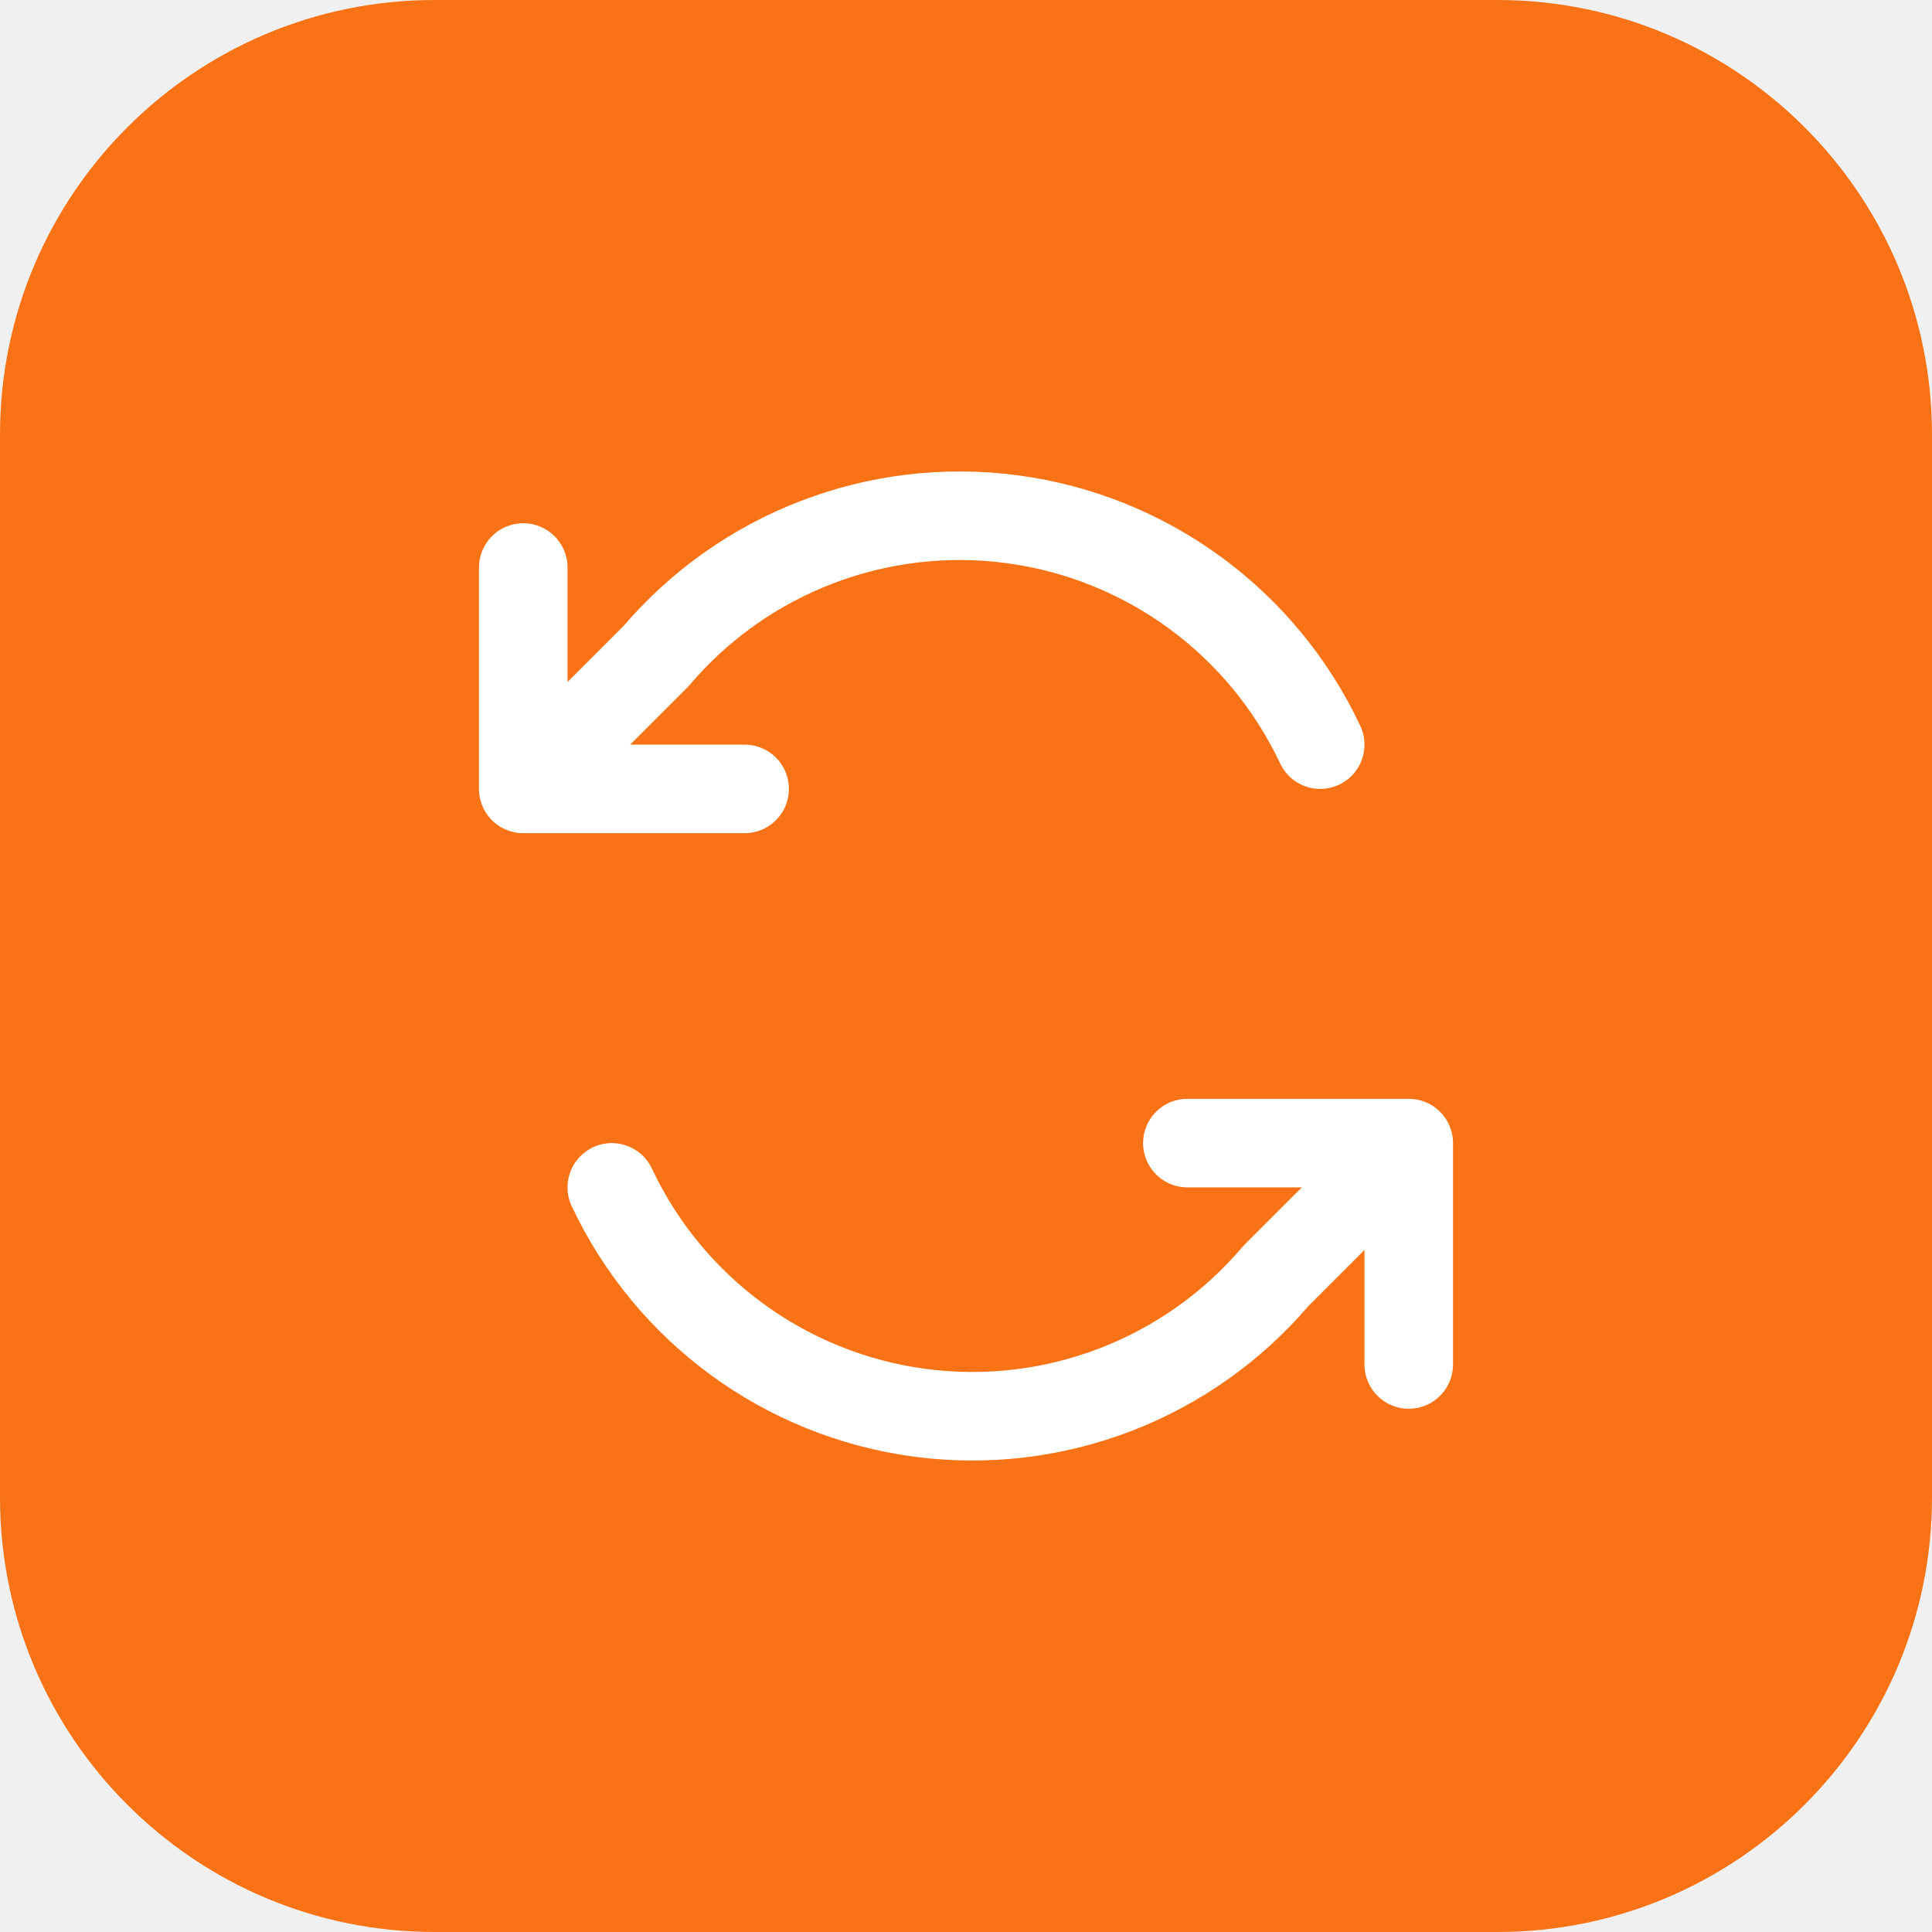
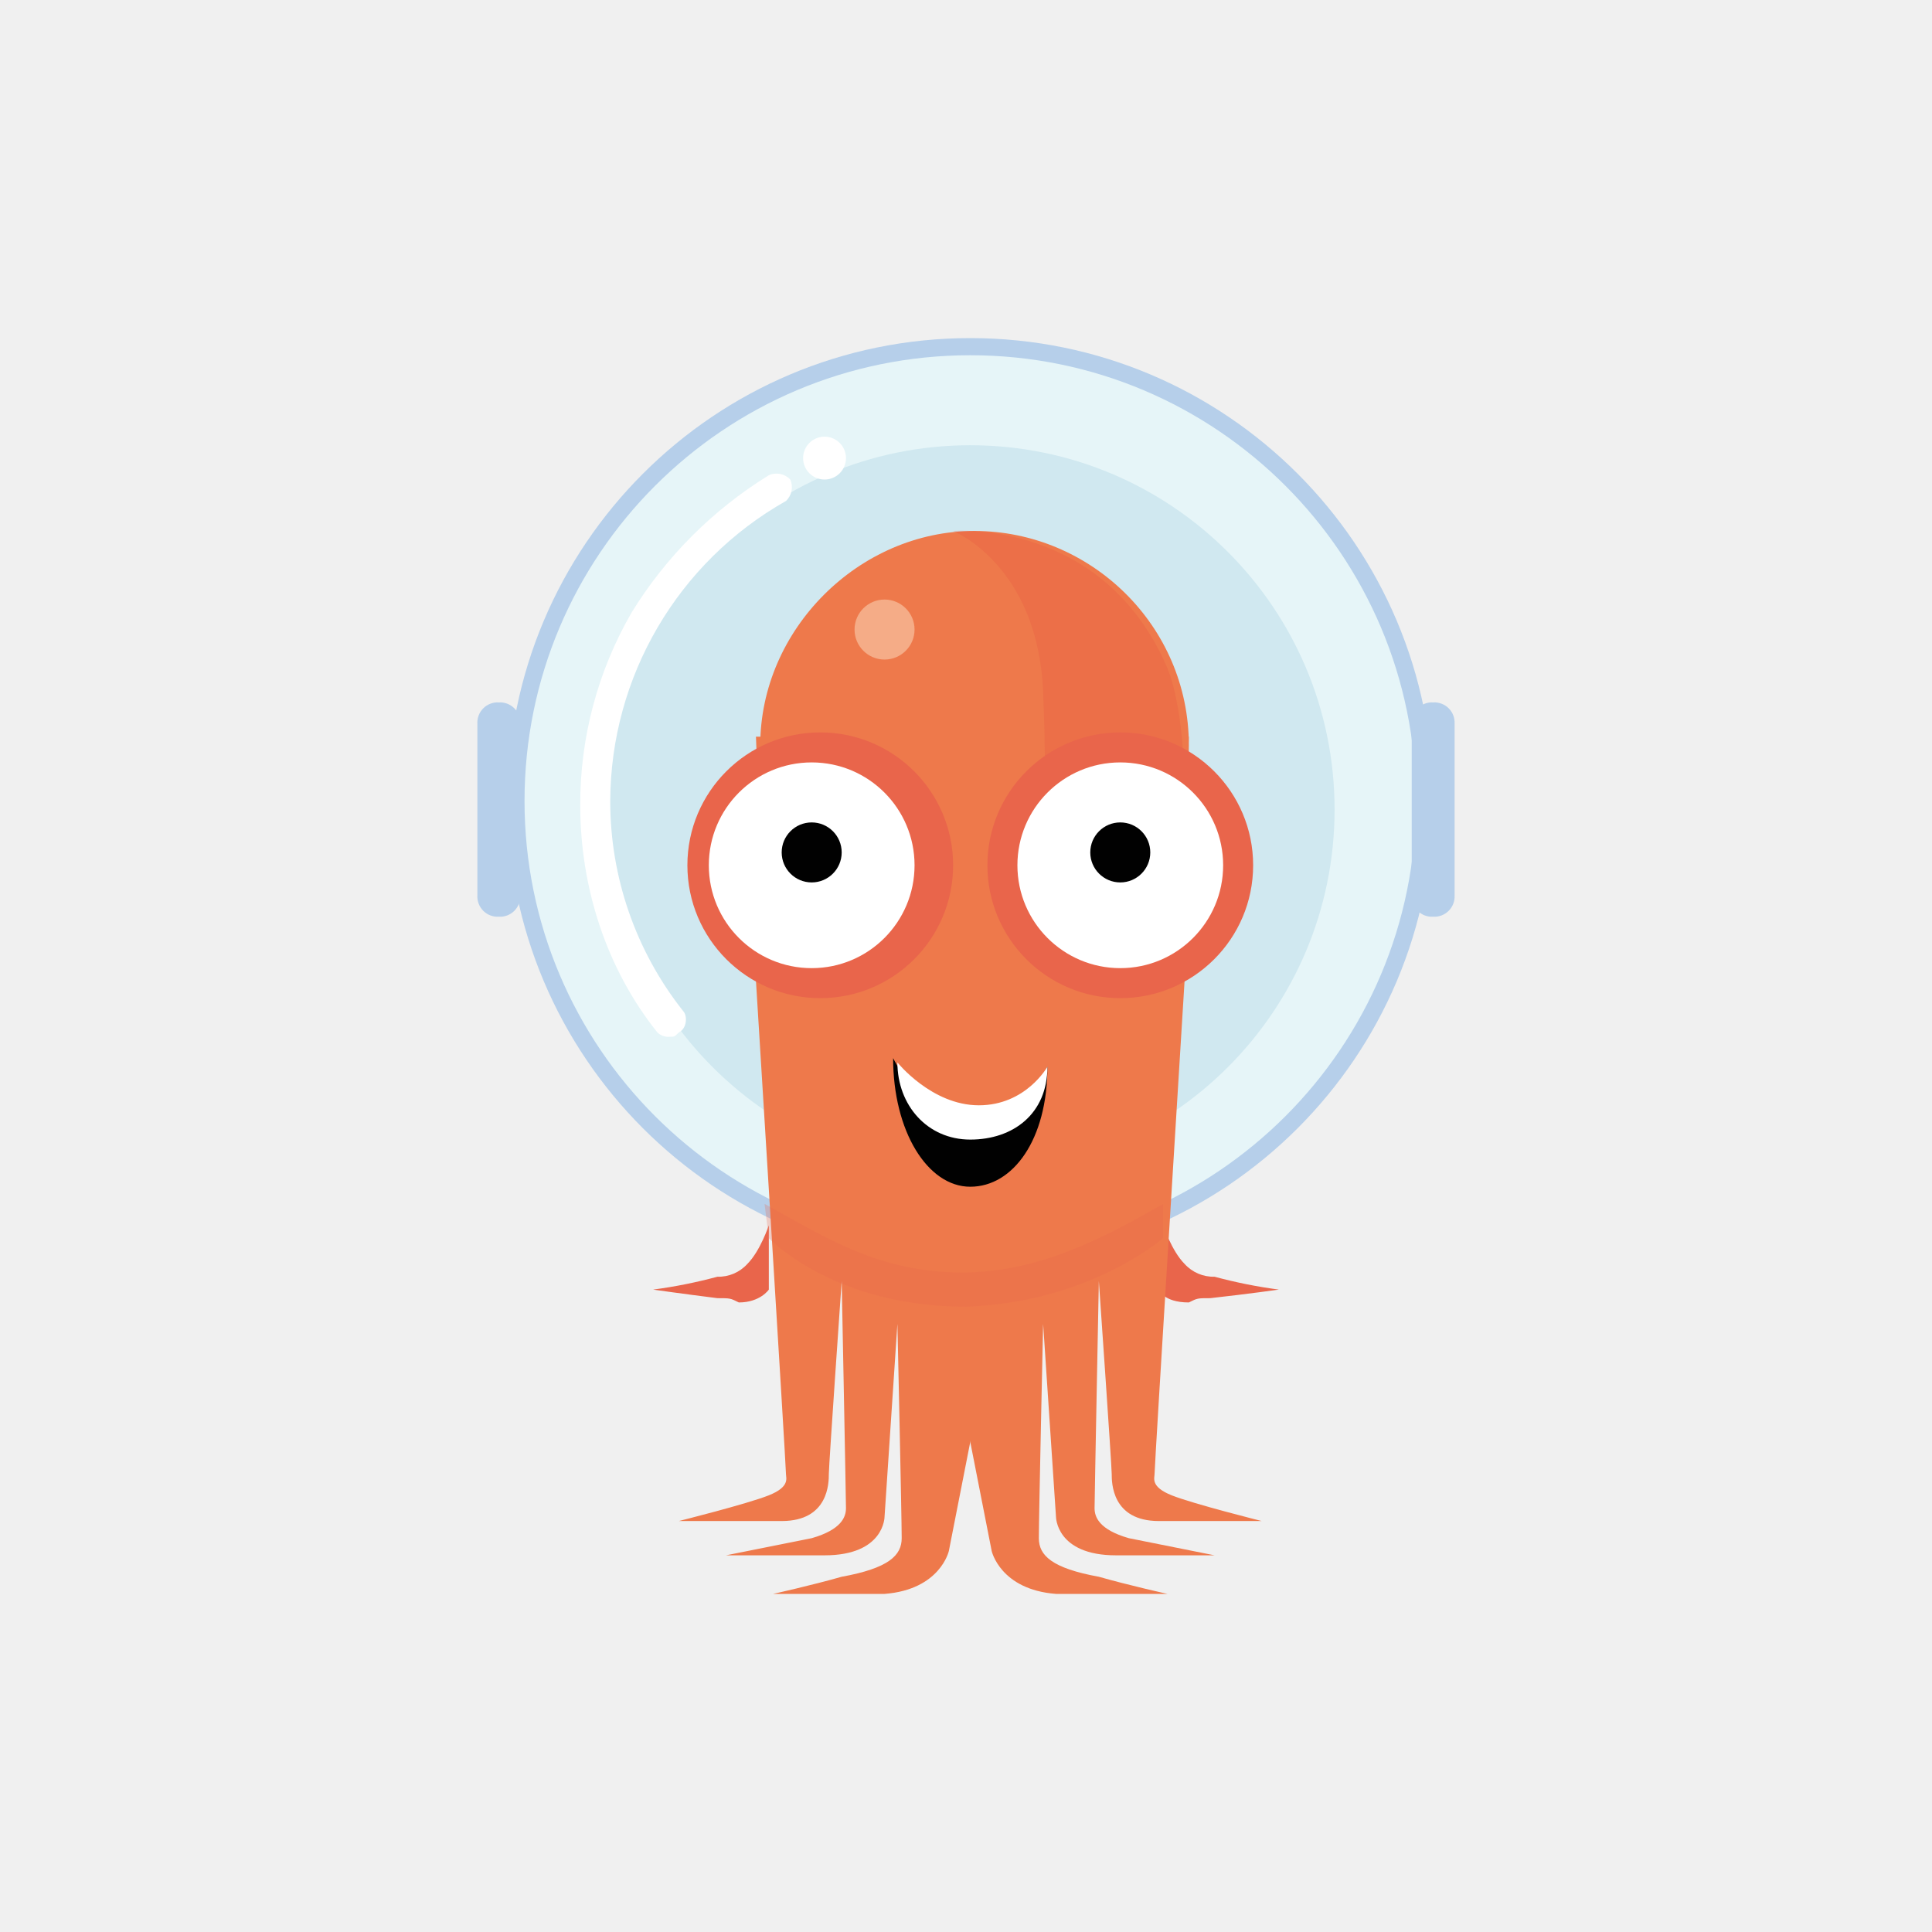
<svg xmlns="http://www.w3.org/2000/svg" width="80" height="80" viewBox="0 0 80 80">
-   <rect width="80" height="80" rx="18" fill="#f97316" />
-   <g transform="translate(18 18) scale(1.83333)" fill="none" stroke="#fff" stroke-width="2" stroke-linecap="round" stroke-linejoin="round">
-     <path d="M20 7A9 9 0 0 0 5 5L2 8M2 3v5h5M4 17a9 9 0 0 0 15 2l3-3M17 16h5v5" />
-   </g>
+   <svg id="Layer_1" data-name="Layer 1" viewBox="42.55 4.5 272.61 350.3" x="14" y="14" width="52" height="52" preserveAspectRatio="xMidYMid meet">
+     <defs>
+       <clipPath id="clip-path">
+         <path d="m241.019 115.687-7.173 163.792H126.245l-5.978-163.792" style="fill:none" />
+       </clipPath>
+       <style>.cls-2{fill:#e9654b}.cls-3{fill:#b6cfea}.cls-6{fill:#ee794b}.cls-12{fill:#010101}.cls-13{fill:#fff}</style>
+     </defs>
+     <path d="M123.854 251.982s-2.391 7.173-5.978 10.76a10.85 10.85 0 0 1-8.369 3.586 139 139 0 0 1-17.933 3.587s8.369 1.196 17.933 2.391c3.587 0 3.587 0 5.978 1.196 5.978 0 8.37-3.587 8.37-3.587Zm109.992 0s2.391 7.173 5.978 10.76a10.85 10.85 0 0 0 8.369 3.586 139 139 0 0 0 17.933 3.587s-8.369 1.196-19.129 2.391c-3.587 0-3.587 0-5.978 1.196-7.173 0-8.369-3.587-8.369-3.587Z" class="cls-2" />
+     <circle cx="180.046" cy="133.621" r="129.121" class="cls-3" />
+     <circle cx="180.046" cy="133.621" r="124.339" style="fill:#e6f5f8" />
+     <circle cx="180.046" cy="136.012" r="101.623" style="fill:#d0e8f0" />
+     <g id="Body">
+       <path d="M120.267 183.834s8.37 135.1 8.37 137.49c0 1.196 1.195 3.587-4.783 5.978s-25.107 7.173-25.107 7.173h28.694c13.151 0 13.151-10.76 13.151-13.15s3.587-53.801 3.587-53.801 1.195 60.974 1.195 63.365-1.195 5.978-9.564 8.369l-23.912 4.782h27.498c16.738 0 16.738-10.76 16.738-10.76l3.587-53.8s1.196 53.8 1.196 59.778c0 4.782-3.587 8.369-16.738 10.76-8.37 2.39-19.13 4.782-19.13 4.782h31.085c15.543-1.195 17.934-11.956 17.934-11.956l26.302-133.903Z" class="cls-6" />
+       <path d="M239.824 183.834s-8.37 135.1-8.37 137.49c0 1.196-1.195 3.587 4.783 5.978s25.107 7.173 25.107 7.173H232.65c-13.15 0-13.15-10.76-13.15-13.15s-3.588-53.801-3.588-53.801-1.195 60.974-1.195 63.365 1.195 5.978 9.564 8.369l23.912 4.782h-27.498c-16.738 0-16.738-10.76-16.738-10.76l-3.587-53.8s-1.195 53.8-1.195 59.778c0 4.782 3.586 8.369 16.737 10.76 8.37 2.39 19.13 4.782 19.13 4.782h-31.085c-15.543-1.195-17.934-11.956-17.934-11.956l-26.302-133.903Zm1.196-65.755c0 33.475-27.499 59.778-59.779 59.778s-59.778-27.498-59.778-59.778S148.961 58.3 181.241 58.3s59.778 26.303 59.778 59.779" class="cls-6" />
+       <circle cx="181.241" cy="150.359" r="106.405" class="cls-6" style="clip-path:url(#clip-path)" />
+       <g style="opacity:.22">
+         <path d="M237.433 183.834s7.173-63.364-2.392-87.276C217.108 54.714 175.263 58.3 175.263 58.3s23.912 9.565 25.107 45.432c1.196 25.107 0 62.169 0 62.169Z" style="fill:#e34e3b" />
+       </g>
+     </g>
+     <g id="Face">
+       <g style="opacity:.5">
+         <circle cx="156.134" cy="85.798" r="8.369" style="fill:#fbdfc3" />
+       </g>
+       <path d="M201.566 207.746c0 20.324-9.565 33.475-21.52 33.475s-21.52-15.542-21.52-35.866c0 0 9.564 19.129 22.715 19.129s20.325-16.738 20.325-16.738" class="cls-12" />
+       <path d="M201.566 207.746c0 13.15-9.565 20.324-21.52 20.324s-20.325-9.564-20.325-21.52c0 0 9.565 11.956 22.716 11.956s19.129-10.76 19.129-10.76" class="cls-13" />
+       <circle cx="221.89" cy="151.554" r="37.062" class="cls-2" />
+       <circle cx="138.201" cy="151.554" r="37.062" class="cls-2" />
+       <circle cx="221.89" cy="151.554" r="28.694" class="cls-13" />
+       <circle cx="135.81" cy="151.554" r="28.694" class="cls-13" />
+       <circle cx="135.81" cy="147.968" r="8.369" class="cls-12" />
+       <circle cx="221.89" cy="147.968" r="8.369" class="cls-12" />
+     </g>
+     <path d="M48.534 165.901a5.648 5.648 0 0 1-5.978-5.978v-47.822a5.648 5.648 0 0 1 5.978-5.978 5.648 5.648 0 0 1 5.977 5.978v47.822a5.648 5.648 0 0 1-5.977 5.978m260.632 0a5.648 5.648 0 0 1-5.977-5.978v-47.822a5.648 5.648 0 0 1 5.977-5.978 5.648 5.648 0 0 1 5.978 5.978v47.822a5.648 5.648 0 0 1-5.978 5.978" class="cls-3" />
+     <circle cx="139.396" cy="37.976" r="5.978" class="cls-13" />
+     <path d="M96.356 199.377a4.4 4.4 0 0 1-3.587-1.196c-14.346-17.933-21.52-40.649-21.52-63.365a106.7 106.7 0 0 1 14.347-53.8 117 117 0 0 1 38.258-38.258 5.26 5.26 0 0 1 5.978 1.196 5.26 5.26 0 0 1-1.196 5.977 96.5 96.5 0 0 0-49.018 83.69 94.22 94.22 0 0 0 20.325 58.582c1.195 1.196 1.195 4.783-1.196 5.978-1.195 1.196-1.195 1.196-2.39 1.196" class="cls-13" />
+     <path d="M233.846 255.568v-9.564c-16.738 9.564-34.671 19.129-56.192 19.129-23.91 0-39.453-10.76-54.995-19.13l1.195 9.565s17.934 19.13 54.996 19.13c34.671-1.196 54.996-19.13 54.996-19.13" class="cls-2" style="opacity:.25" />
+   </svg>
</svg>
